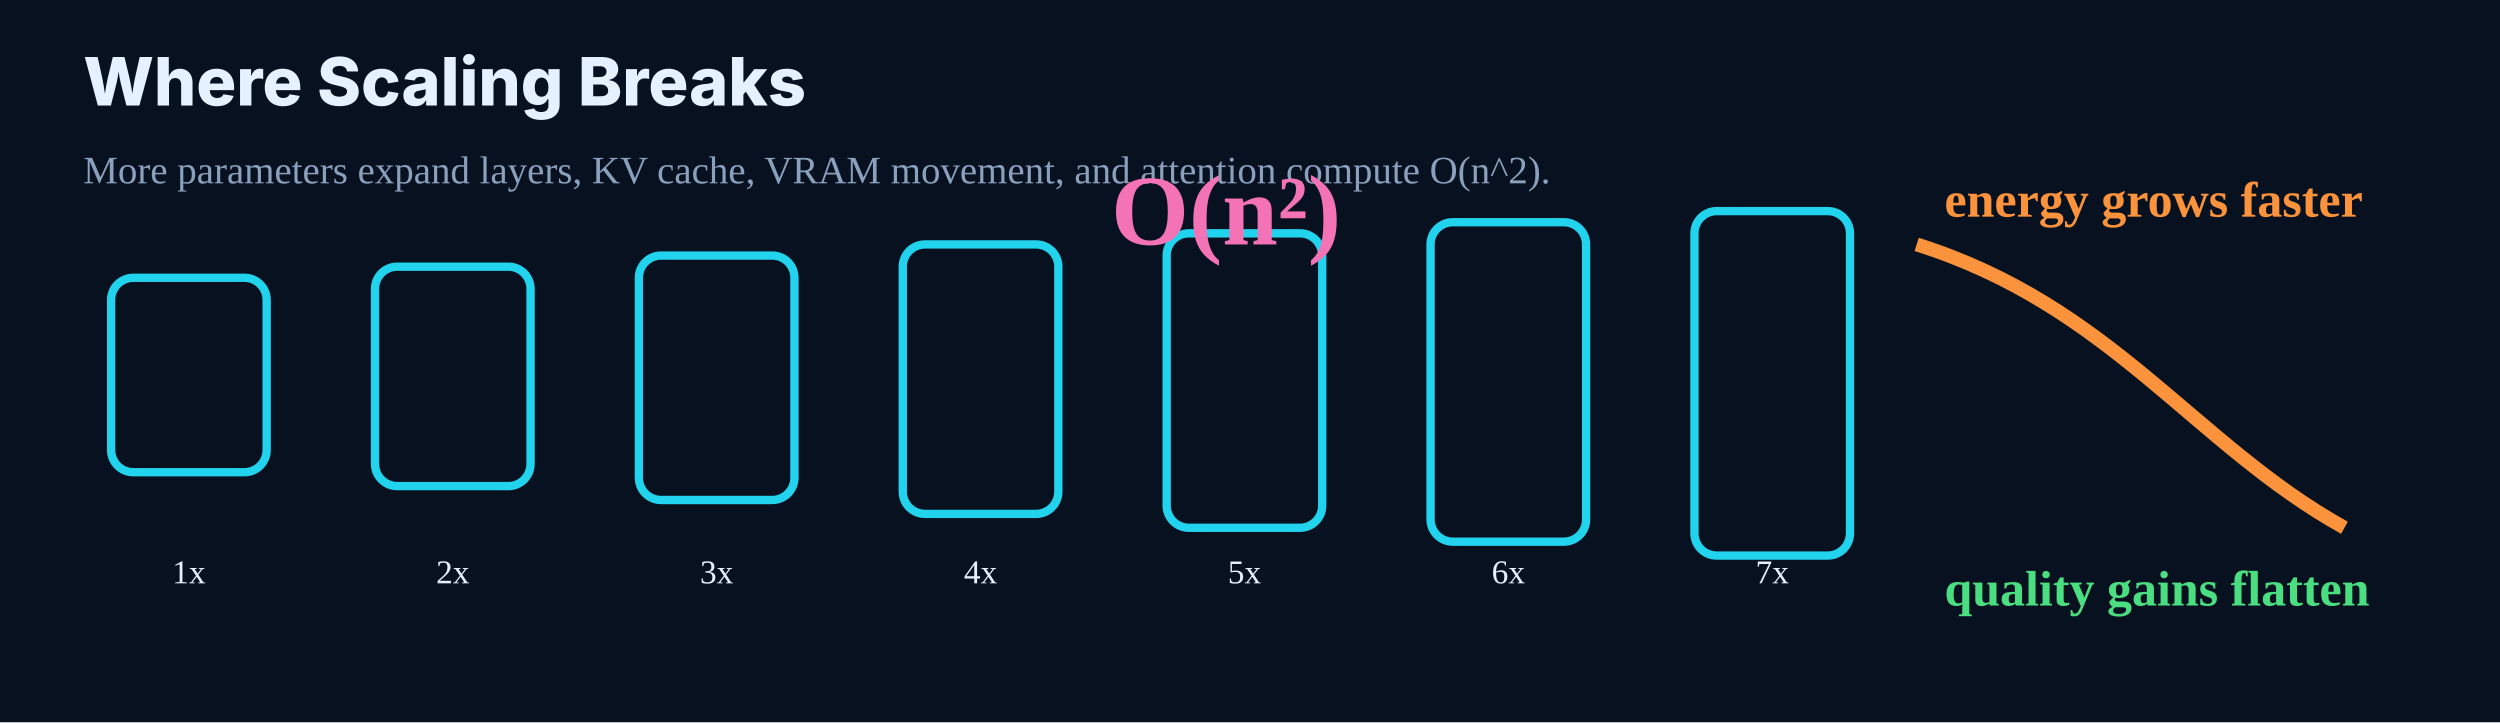
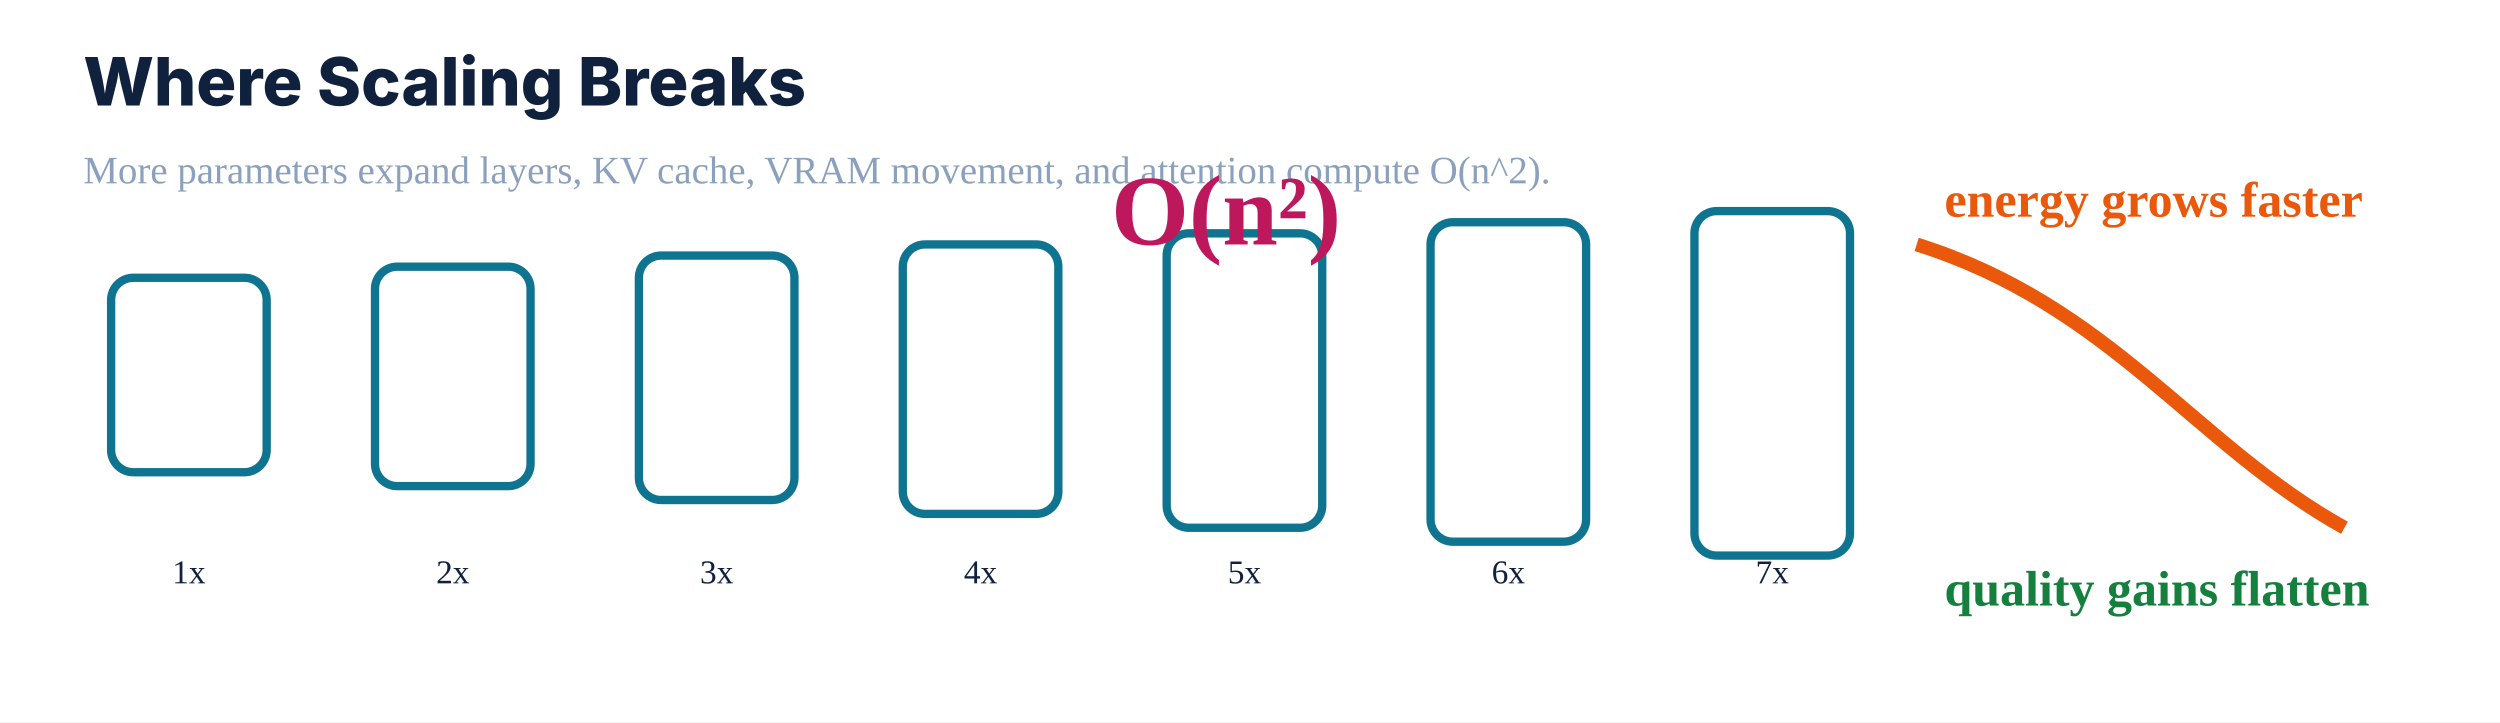
<svg xmlns="http://www.w3.org/2000/svg" viewBox="0 0 900 260">
-   <rect width="900" height="260" fill="#08111f" />
-   <text x="30" y="38" fill="#e5f1ff" font-size="24" font-family="Inter,Arial" font-weight="800">Where Scaling Breaks</text>
+   <rect width="900" height="260" fill="#ffffff" />
+   <text x="30" y="38" fill="#10213d" font-size="24" font-family="Inter,Arial" font-weight="800">Where Scaling Breaks</text>
  <text x="30" y="66" fill="#8aa0bd" font-size="14">More parameters expand layers, KV cache, VRAM movement, and attention compute O(n^2).</text>
-   <rect x="40" y="100" width="56" height="70" rx="8" fill="none" stroke="#22d3ee" stroke-width="3" />
-   <text x="68" y="210" fill="#e5f1ff" font-size="12" text-anchor="middle">1x</text>
-   <rect x="135" y="96" width="56" height="79" rx="8" fill="none" stroke="#22d3ee" stroke-width="3" />
-   <text x="163" y="210" fill="#e5f1ff" font-size="12" text-anchor="middle">2x</text>
-   <rect x="230" y="92" width="56" height="88" rx="8" fill="none" stroke="#22d3ee" stroke-width="3" />
-   <text x="258" y="210" fill="#e5f1ff" font-size="12" text-anchor="middle">3x</text>
-   <rect x="325" y="88" width="56" height="97" rx="8" fill="none" stroke="#22d3ee" stroke-width="3" />
-   <text x="353" y="210" fill="#e5f1ff" font-size="12" text-anchor="middle">4x</text>
-   <rect x="420" y="84" width="56" height="106" rx="8" fill="none" stroke="#22d3ee" stroke-width="3" />
-   <text x="448" y="210" fill="#e5f1ff" font-size="12" text-anchor="middle">5x</text>
-   <rect x="515" y="80" width="56" height="115" rx="8" fill="none" stroke="#22d3ee" stroke-width="3" />
-   <text x="543" y="210" fill="#e5f1ff" font-size="12" text-anchor="middle">6x</text>
-   <rect x="610" y="76" width="56" height="124" rx="8" fill="none" stroke="#22d3ee" stroke-width="3" />
-   <text x="638" y="210" fill="#e5f1ff" font-size="12" text-anchor="middle">7x</text>
-   <path d="M690 88 C760 110 790 160 844 190" fill="none" stroke="#fb923c" stroke-width="5" />
-   <text x="700" y="78" fill="#fb923c" font-size="18" font-weight="800">energy grows faster</text>
-   <text x="700" y="218" fill="#4ade80" font-size="18" font-weight="800">quality gains flatten</text>
-   <text x="400" y="88" fill="#f472b6" font-size="36" font-weight="900">O(n²)</text>
+   <rect x="40" y="100" width="56" height="70" rx="8" fill="none" stroke="#0e7490" stroke-width="3" />
+   <text x="68" y="210" fill="#10213d" font-size="12" text-anchor="middle">1x</text>
+   <rect x="135" y="96" width="56" height="79" rx="8" fill="none" stroke="#0e7490" stroke-width="3" />
+   <text x="163" y="210" fill="#10213d" font-size="12" text-anchor="middle">2x</text>
+   <rect x="230" y="92" width="56" height="88" rx="8" fill="none" stroke="#0e7490" stroke-width="3" />
+   <text x="258" y="210" fill="#10213d" font-size="12" text-anchor="middle">3x</text>
+   <rect x="325" y="88" width="56" height="97" rx="8" fill="none" stroke="#0e7490" stroke-width="3" />
+   <text x="353" y="210" fill="#10213d" font-size="12" text-anchor="middle">4x</text>
+   <rect x="420" y="84" width="56" height="106" rx="8" fill="none" stroke="#0e7490" stroke-width="3" />
+   <text x="448" y="210" fill="#10213d" font-size="12" text-anchor="middle">5x</text>
+   <rect x="515" y="80" width="56" height="115" rx="8" fill="none" stroke="#0e7490" stroke-width="3" />
+   <text x="543" y="210" fill="#10213d" font-size="12" text-anchor="middle">6x</text>
+   <rect x="610" y="76" width="56" height="124" rx="8" fill="none" stroke="#0e7490" stroke-width="3" />
+   <text x="638" y="210" fill="#10213d" font-size="12" text-anchor="middle">7x</text>
+   <path d="M690 88 C760 110 790 160 844 190" fill="none" stroke="#ea580c" stroke-width="5" />
+   <text x="700" y="78" fill="#ea580c" font-size="18" font-weight="800">energy grows faster</text>
+   <text x="700" y="218" fill="#15803d" font-size="18" font-weight="800">quality gains flatten</text>
+   <text x="400" y="88" fill="#be185d" font-size="36" font-weight="900">O(n²)</text>
</svg>
